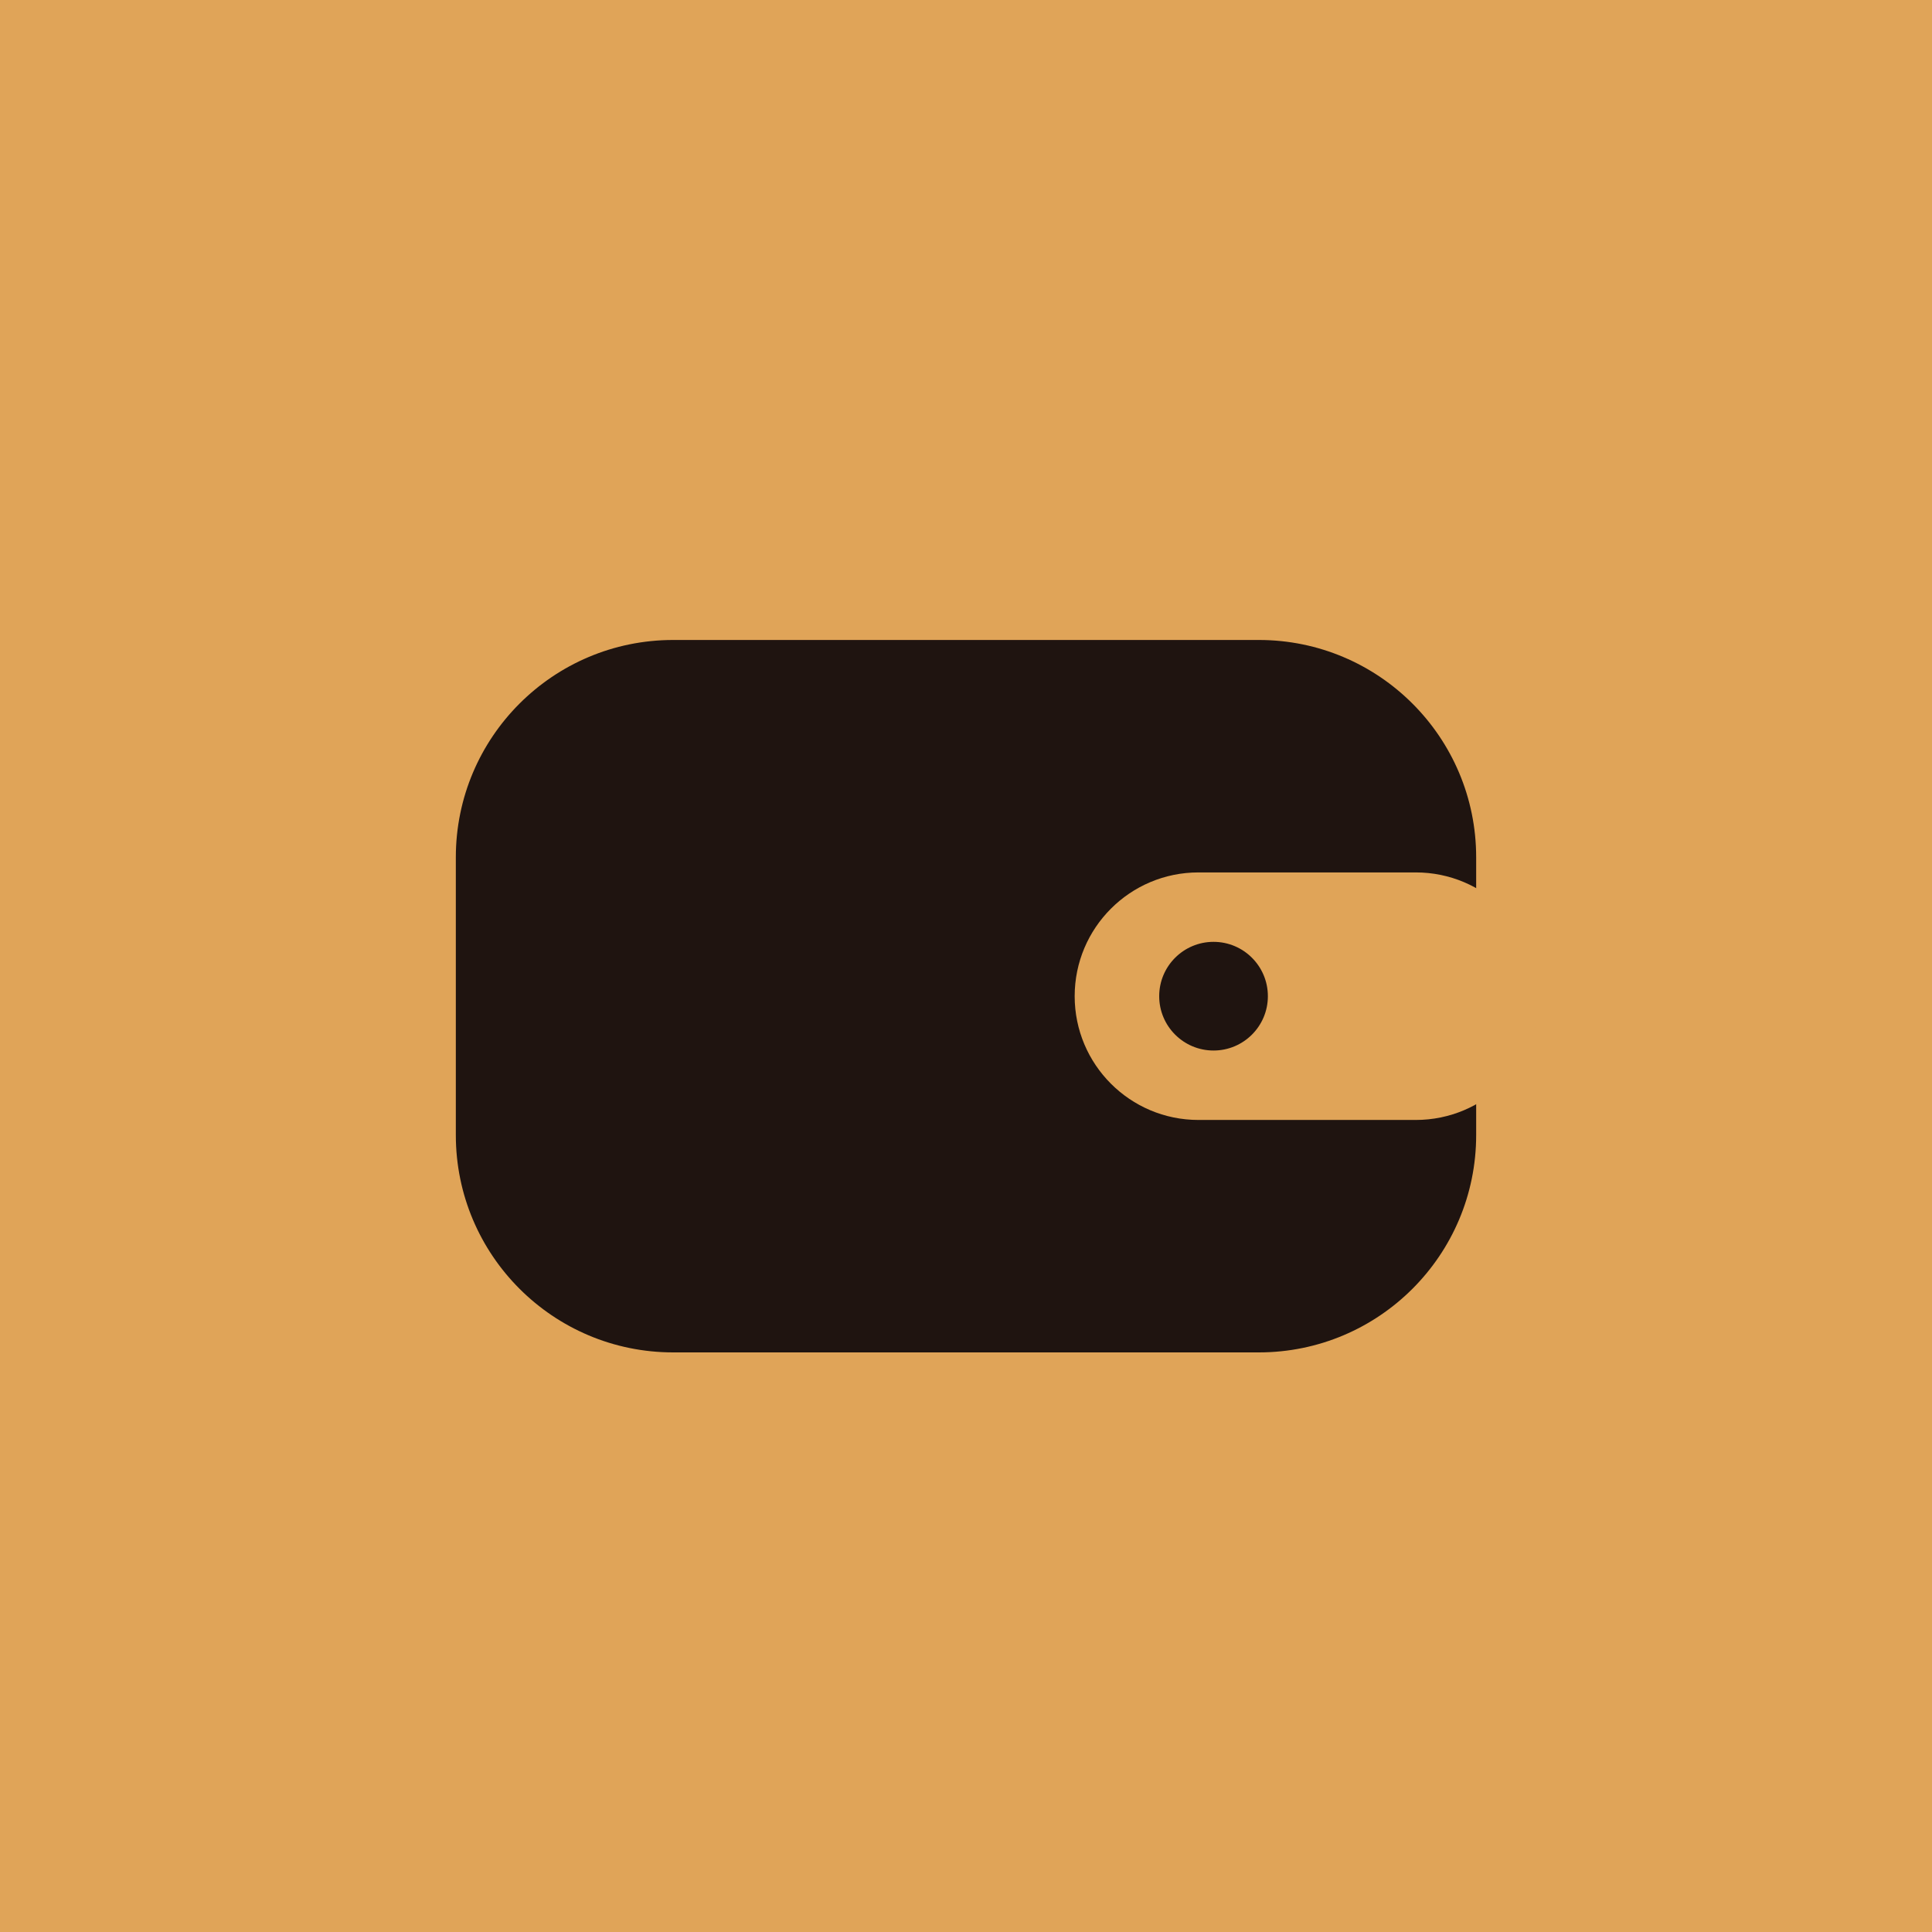
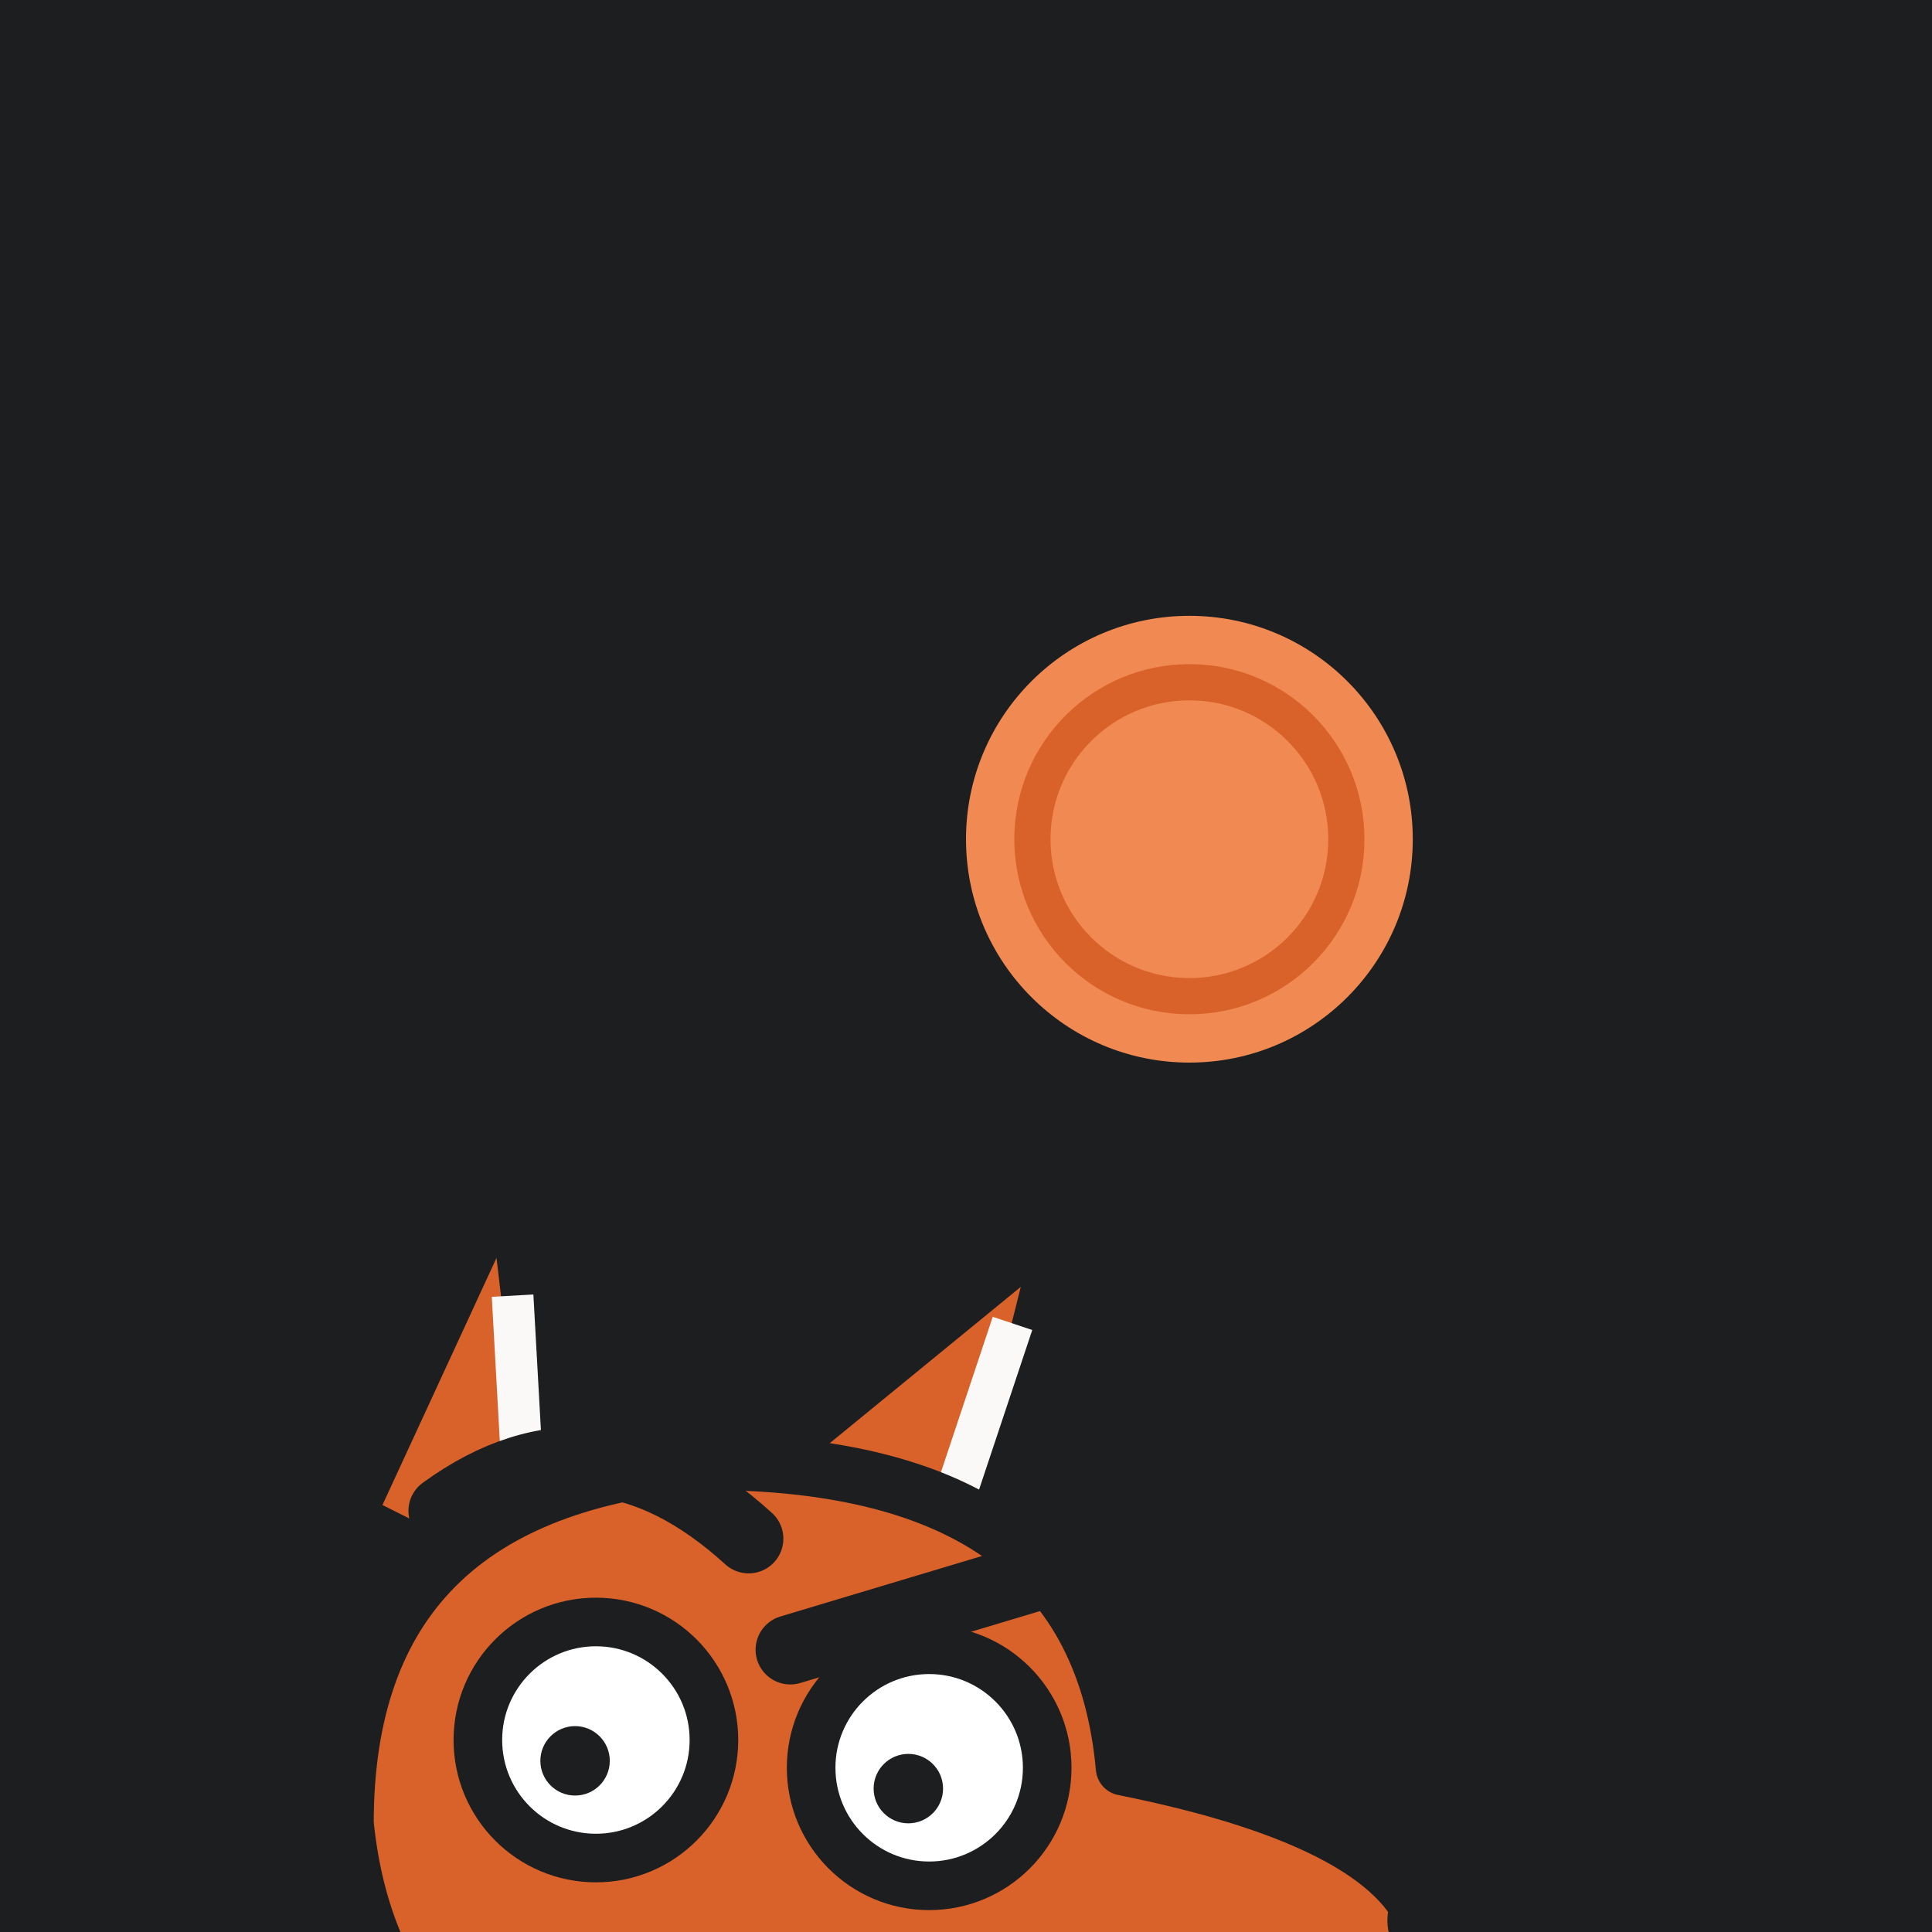
<svg xmlns="http://www.w3.org/2000/svg" viewBox="0 0 512 512">
-   <rect width="512" height="512" fill="#E0A458" />
-   <g transform="translate(256 256) scale(0.8) translate(-256 -256)">
-     <rect x="87" y="148" width="338" height="236" rx="72" fill="#1F1410" />
-     <rect x="292" y="225" width="154" height="82" rx="41" fill="#E0A458" />
-     <circle cx="338" cy="266" r="18" fill="#1F1410" />
+   <clipPath id="corte">
+     <rect width="512" height="512" />
+   </clipPath>
+   <rect width="512" height="512" fill="#1D1E20" />
+   <g transform="translate(256 512) scale(0.8) translate(-256 -512)">
+     <circle cx="330" cy="150" r="74" fill="#F08A52" />
+     <circle cx="330" cy="150" r="52" fill="none" stroke="#D9622B" stroke-width="12" />
+     <g clip-path="url(#corte)">
+       <g transform="translate(230 430) scale(-4.6 4.6) translate(-57 -74)">
+         <path d="M44 40 L52 72 L66 58 Z M84 36 L80 70 L96 62 Z" fill="#D9622B" stroke="#1D1E20" stroke-width="4" stroke-linejoin="round" />
+         <path d="M48 48 L54 66 M84 46 L83 64" stroke="#FAF9F7" stroke-width="3" />
+         <path d="M40 80 Q42 58 70 58 Q96 60 96 84 Q94 104 72 108 L44 104 Q20 100 18 92 Q20 84 40 80 Z" fill="#D9622B" stroke="#1D1E20" stroke-width="4" stroke-linejoin="round" />
+         <path d="M18 92 Q30 96 44 104 L46 96 Z" fill="#FAF9F7" />
+         <path d="M72 108 Q84 104 94 92 Q98 104 90 112 Q80 116 72 108 Z" fill="#1D1E20" />
+         <circle cx="17" cy="91" r="4" fill="#1D1E20" />
+         <circle cx="54" cy="80" r="8.5" fill="#FFFFFF" stroke="#1D1E20" stroke-width="3.5" />
+         <circle cx="55.5" cy="81.5" r="2.5" fill="#1D1E20" />
+         <path d="M44 65.5 L64 71.5" stroke="#1D1E20" stroke-width="5" stroke-linecap="round" />
+         <circle cx="78" cy="78" r="8.5" fill="#FFFFFF" stroke="#1D1E20" stroke-width="3.5" />
+         <circle cx="79.5" cy="79.5" r="2.5" fill="#1D1E20" />
+         <path d="M67 63.5 Q78 53.5 89 61.5" fill="none" stroke="#1D1E20" stroke-width="5" stroke-linecap="round" />
+         <path d="M28 100 Q36 96 42 102" fill="none" stroke="#1D1E20" stroke-width="3" stroke-linecap="round" />
+       </g>
+     </g>
  </g>
</svg>
